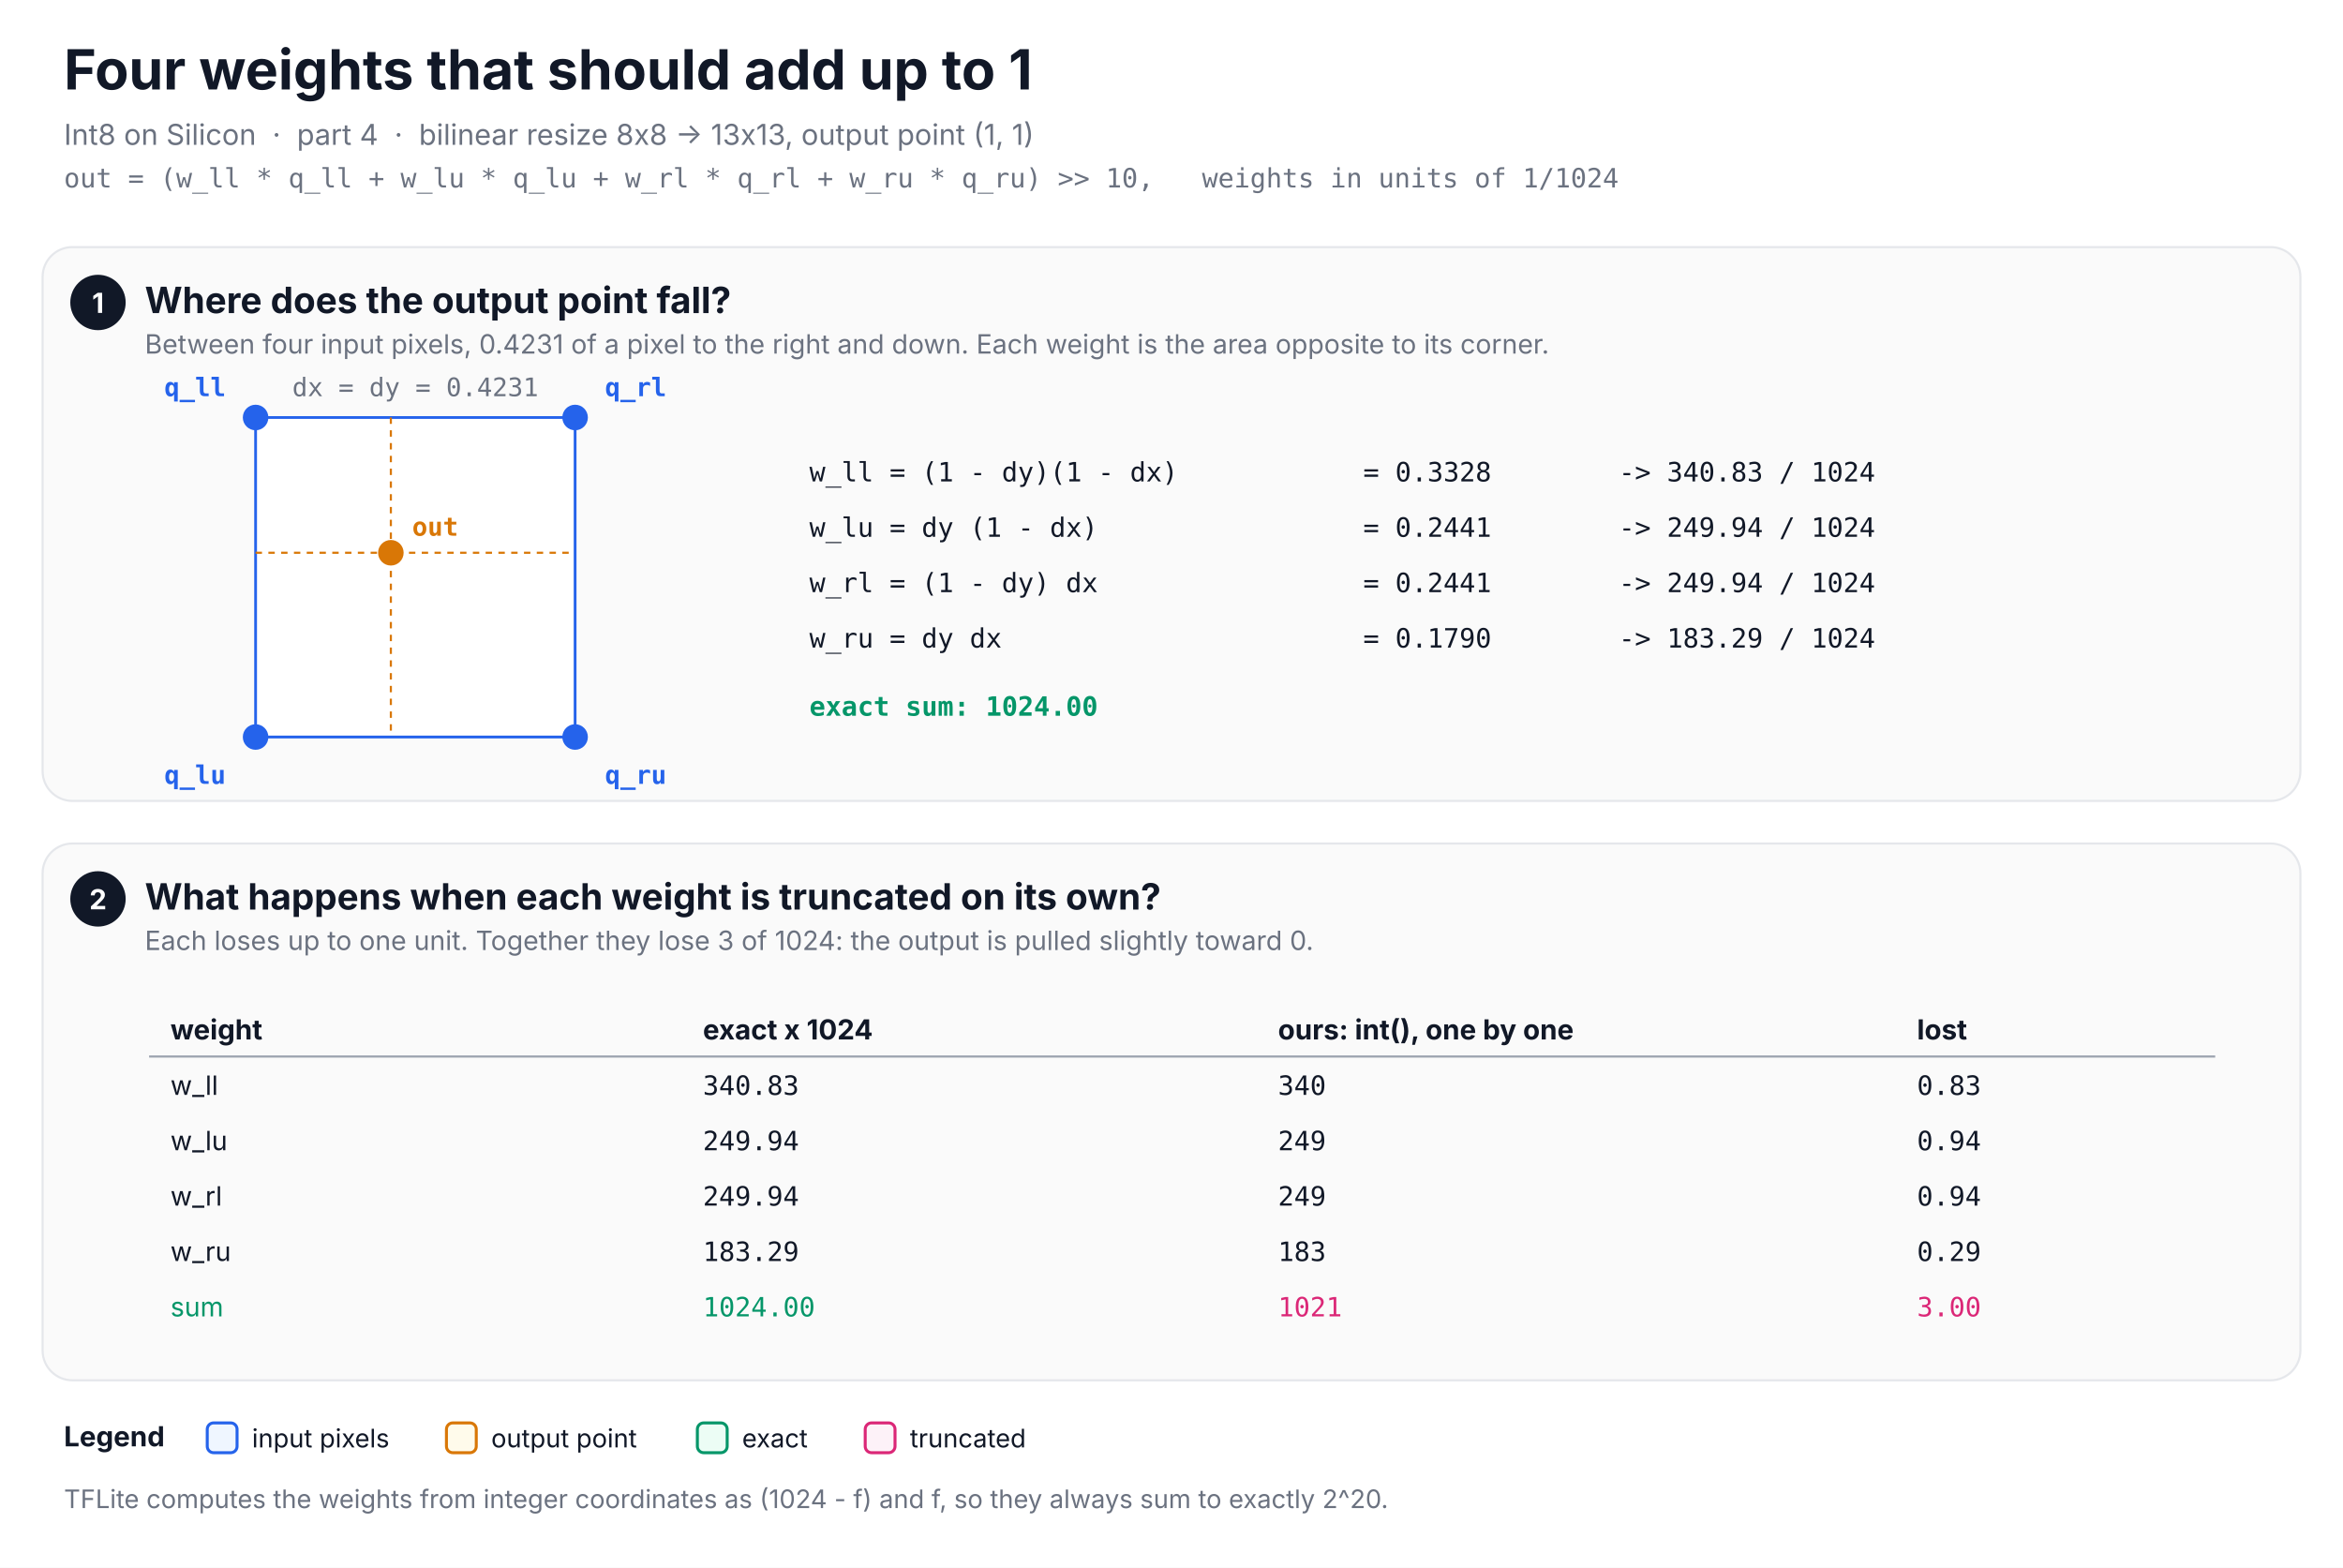
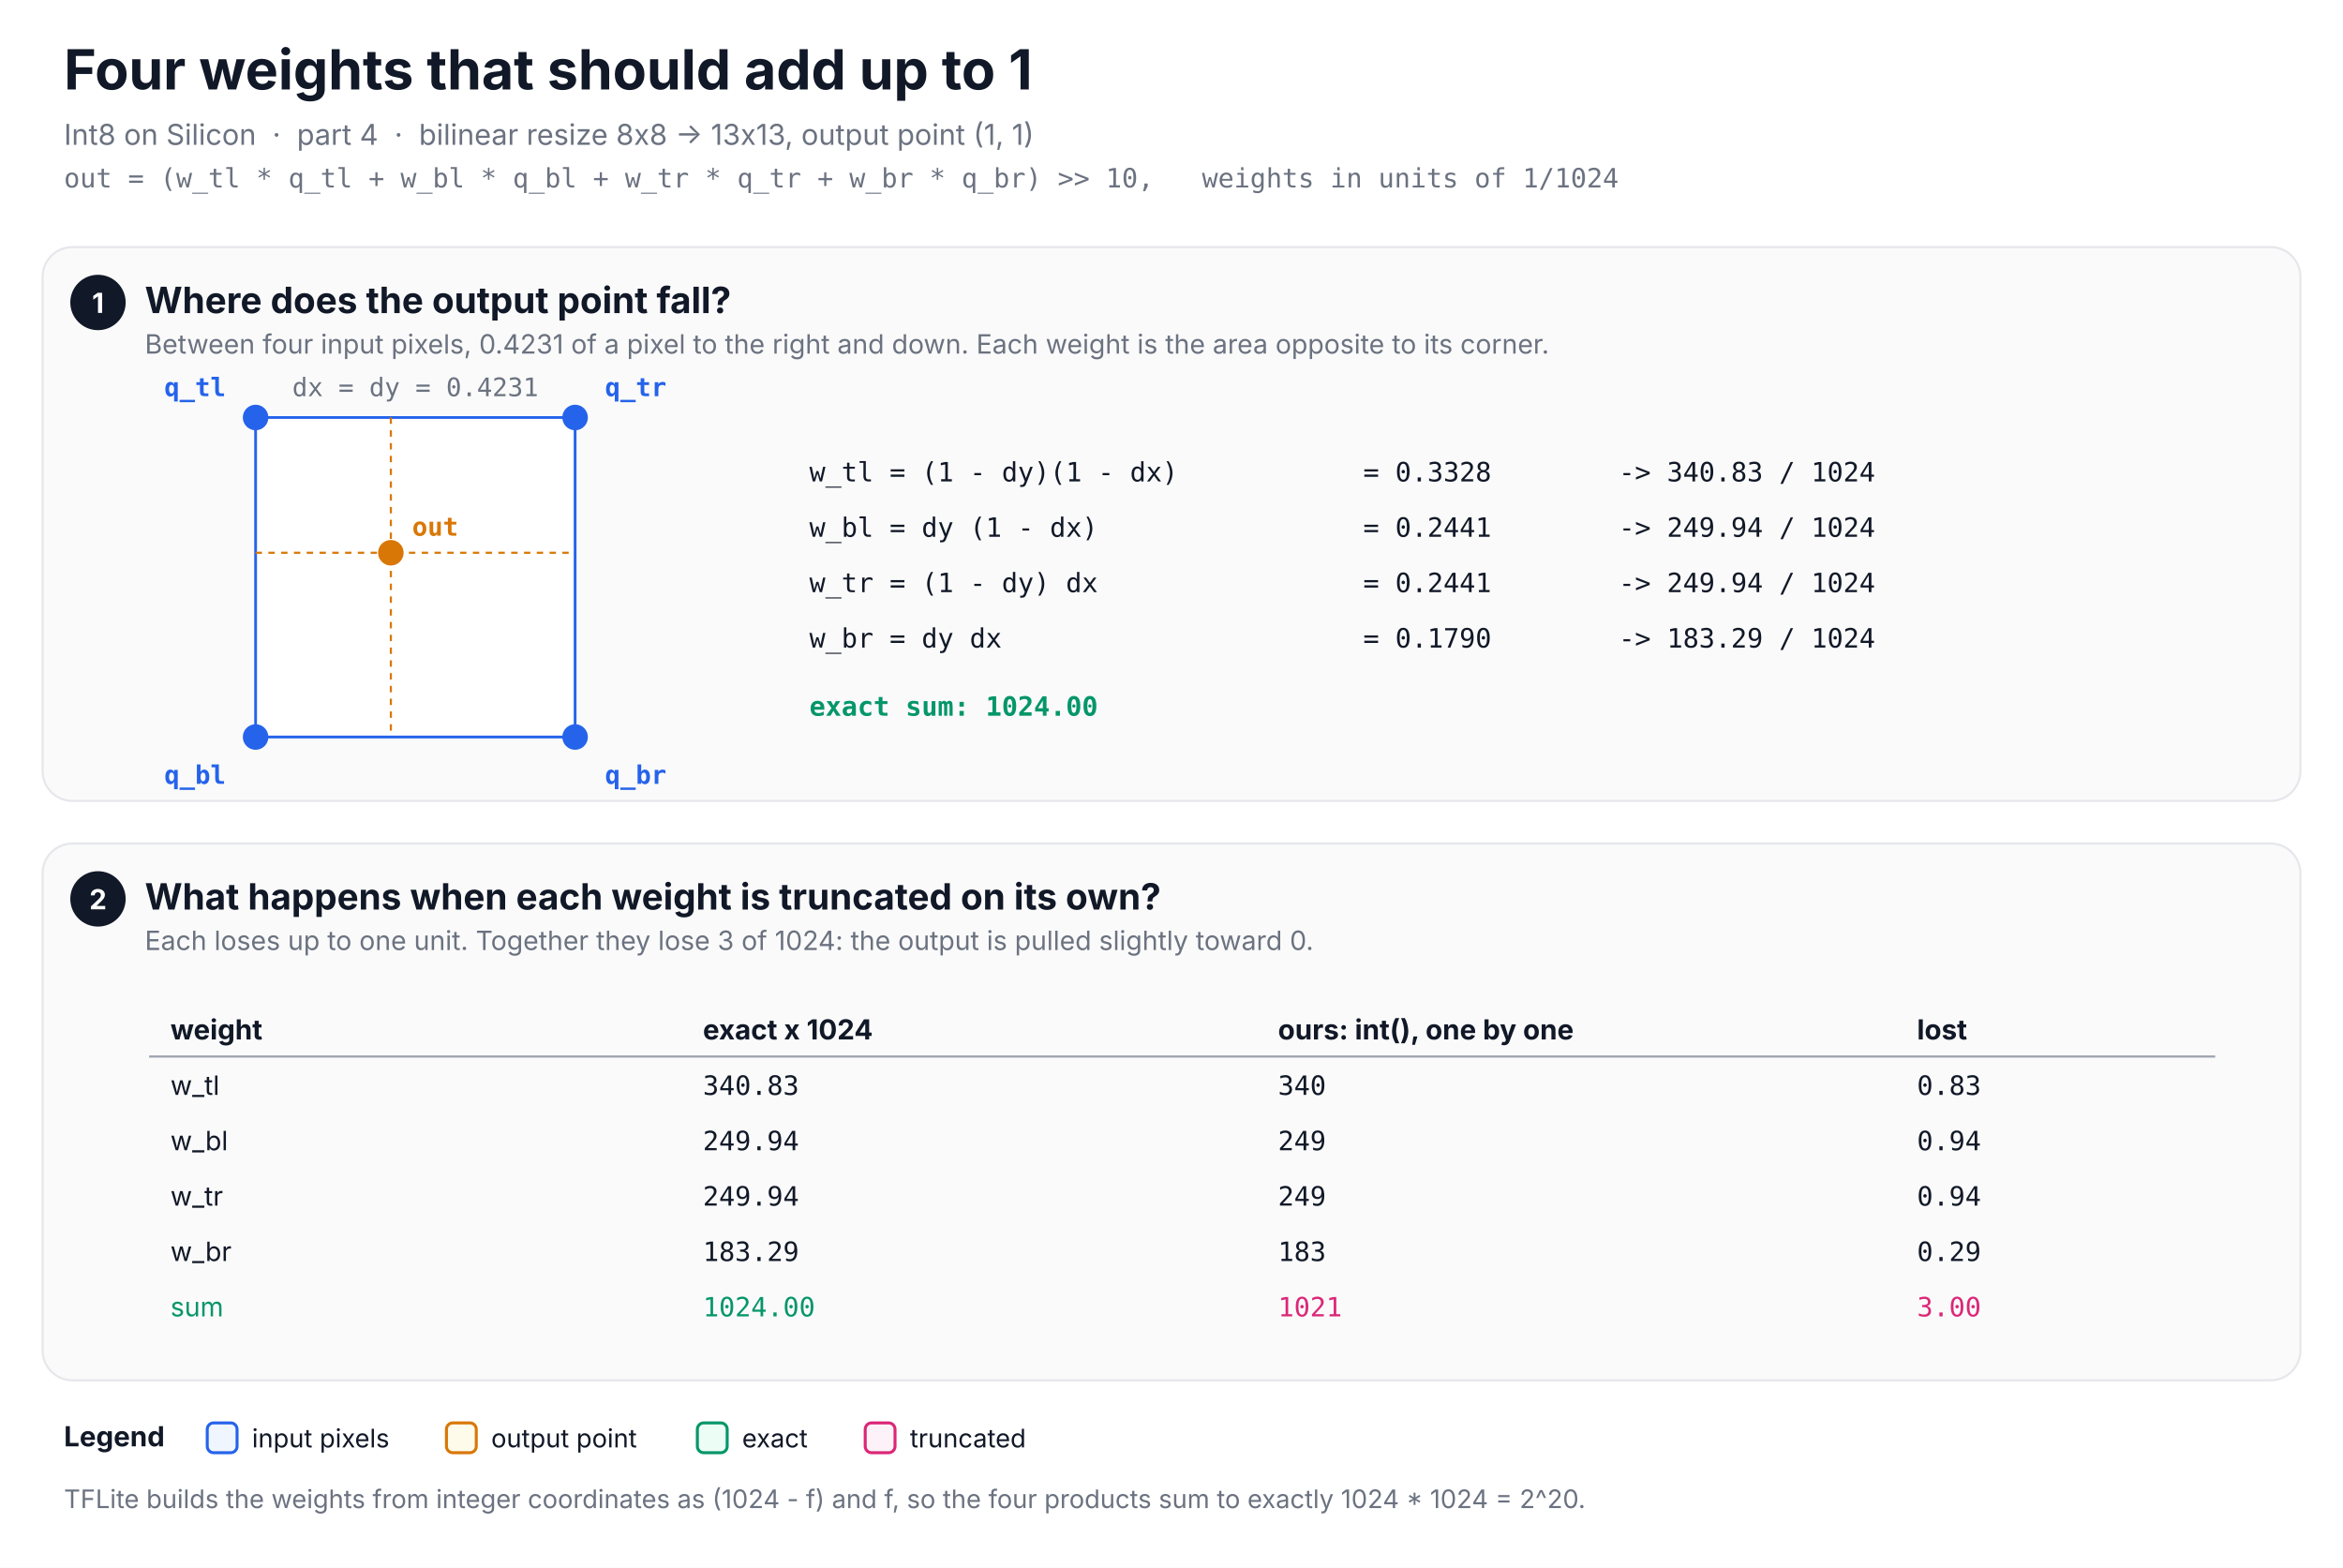
<svg xmlns="http://www.w3.org/2000/svg" width="1100" height="736" viewBox="0 0 1100 736">
  <defs />
  <rect width="1100" height="736" fill="#ffffff" />
  <text x="30.0" y="42.0" font-family="Inter,Segoe UI,Helvetica,Arial,sans-serif" font-size="26" fill="#111827" font-weight="bold" text-anchor="start" xml:space="preserve" style="white-space:pre">Four weights that should add up to 1</text>
  <text x="30.0" y="68.0" font-family="Inter,Segoe UI,Helvetica,Arial,sans-serif" font-size="13.5" fill="#6b7280" font-weight="normal" text-anchor="start" xml:space="preserve" style="white-space:pre">Int8 on Silicon  ·  part 4  ·  bilinear resize 8x8 -&gt; 13x13, output point (1, 1)</text>
-   <text x="30.0" y="88.0" font-family="ui-monospace,SFMono-Regular,Menlo,Consolas,monospace" font-size="12.5" fill="#6b7280" font-weight="normal" text-anchor="start" xml:space="preserve" style="white-space:pre">out = (w_ll * q_ll + w_lu * q_lu + w_rl * q_rl + w_ru * q_ru) &gt;&gt; 10,   weights in units of 1/1024</text>
+   <text x="30.0" y="88.0" font-family="ui-monospace,SFMono-Regular,Menlo,Consolas,monospace" font-size="12.5" fill="#6b7280" font-weight="normal" text-anchor="start" xml:space="preserve" style="white-space:pre">out = (w_tl * q_tl + w_bl * q_bl + w_tr * q_tr + w_br * q_br) &gt;&gt; 10,   weights in units of 1/1024</text>
  <rect x="20.0" y="116.0" width="1060.0" height="260.0" rx="14" fill="#fafafa" fill-opacity="1.0" stroke="#e5e7eb" stroke-width="1" />
  <circle cx="46.0" cy="142.0" r="13" fill="#111827" />
  <text x="46.0" y="146.9" font-family="Inter,Segoe UI,Helvetica,Arial,sans-serif" font-size="13" fill="#fff" font-weight="bold" text-anchor="middle" xml:space="preserve" style="white-space:pre">1</text>
  <text x="68.0" y="147.0" font-family="Inter,Segoe UI,Helvetica,Arial,sans-serif" font-size="17" fill="#111827" font-weight="bold" text-anchor="start" xml:space="preserve" style="white-space:pre">Where does the output point fall?</text>
  <text x="68.0" y="166.0" font-family="Inter,Segoe UI,Helvetica,Arial,sans-serif" font-size="12.5" fill="#6b7280" font-weight="normal" text-anchor="start" xml:space="preserve" style="white-space:pre">Between four input pixels, 0.4231 of a pixel to the right and down. Each weight is the area opposite to its corner.</text>
  <rect x="120.0" y="196.0" width="150.0" height="150.0" rx="2" fill="#ffffff" fill-opacity="1.0" stroke="#2563eb" stroke-width="1.3" />
  <circle cx="120.0" cy="196.0" r="6" fill="#2563eb" />
-   <text x="106.0" y="186.0" font-family="ui-monospace,SFMono-Regular,Menlo,Consolas,monospace" font-size="12" fill="#2563eb" font-weight="bold" text-anchor="end" xml:space="preserve" style="white-space:pre">q_ll</text>
+   <text x="106.0" y="186.0" font-family="ui-monospace,SFMono-Regular,Menlo,Consolas,monospace" font-size="12" fill="#2563eb" font-weight="bold" text-anchor="end" xml:space="preserve" style="white-space:pre">q_tl</text>
  <circle cx="120.0" cy="346.0" r="6" fill="#2563eb" />
-   <text x="106.0" y="368.0" font-family="ui-monospace,SFMono-Regular,Menlo,Consolas,monospace" font-size="12" fill="#2563eb" font-weight="bold" text-anchor="end" xml:space="preserve" style="white-space:pre">q_lu</text>
+   <text x="106.0" y="368.0" font-family="ui-monospace,SFMono-Regular,Menlo,Consolas,monospace" font-size="12" fill="#2563eb" font-weight="bold" text-anchor="end" xml:space="preserve" style="white-space:pre">q_bl</text>
  <circle cx="270.0" cy="196.0" r="6" fill="#2563eb" />
-   <text x="284.0" y="186.0" font-family="ui-monospace,SFMono-Regular,Menlo,Consolas,monospace" font-size="12" fill="#2563eb" font-weight="bold" text-anchor="start" xml:space="preserve" style="white-space:pre">q_rl</text>
+   <text x="284.0" y="186.0" font-family="ui-monospace,SFMono-Regular,Menlo,Consolas,monospace" font-size="12" fill="#2563eb" font-weight="bold" text-anchor="start" xml:space="preserve" style="white-space:pre">q_tr</text>
  <circle cx="270.0" cy="346.0" r="6" fill="#2563eb" />
-   <text x="284.0" y="368.0" font-family="ui-monospace,SFMono-Regular,Menlo,Consolas,monospace" font-size="12" fill="#2563eb" font-weight="bold" text-anchor="start" xml:space="preserve" style="white-space:pre">q_ru</text>
+   <text x="284.0" y="368.0" font-family="ui-monospace,SFMono-Regular,Menlo,Consolas,monospace" font-size="12" fill="#2563eb" font-weight="bold" text-anchor="start" xml:space="preserve" style="white-space:pre">q_br</text>
  <line x1="183.5" y1="196.0" x2="183.5" y2="346.0" stroke="#d97706" stroke-width="1" stroke-dasharray="3 3" />
  <line x1="120.0" y1="259.5" x2="270.0" y2="259.5" stroke="#d97706" stroke-width="1" stroke-dasharray="3 3" />
  <circle cx="183.5" cy="259.5" r="6" fill="#d97706" />
  <text x="193.5" y="251.5" font-family="ui-monospace,SFMono-Regular,Menlo,Consolas,monospace" font-size="12" fill="#d97706" font-weight="bold" text-anchor="start" xml:space="preserve" style="white-space:pre">out</text>
  <text x="195.0" y="186.0" font-family="ui-monospace,SFMono-Regular,Menlo,Consolas,monospace" font-size="12" fill="#6b7280" font-weight="normal" text-anchor="middle" xml:space="preserve" style="white-space:pre">dx = dy = 0.4231</text>
-   <text x="380.0" y="226.0" font-family="ui-monospace,SFMono-Regular,Menlo,Consolas,monospace" font-size="12.5" fill="#111827" font-weight="normal" text-anchor="start" xml:space="preserve" style="white-space:pre">w_ll = (1 - dy)(1 - dx)</text>
+   <text x="380.0" y="226.0" font-family="ui-monospace,SFMono-Regular,Menlo,Consolas,monospace" font-size="12.5" fill="#111827" font-weight="normal" text-anchor="start" xml:space="preserve" style="white-space:pre">w_tl = (1 - dy)(1 - dx)</text>
  <text x="640.0" y="226.0" font-family="ui-monospace,SFMono-Regular,Menlo,Consolas,monospace" font-size="12.5" fill="#111827" font-weight="normal" text-anchor="start" xml:space="preserve" style="white-space:pre">= 0.3328</text>
  <text x="760.0" y="226.0" font-family="ui-monospace,SFMono-Regular,Menlo,Consolas,monospace" font-size="12.5" fill="#111827" font-weight="normal" text-anchor="start" xml:space="preserve" style="white-space:pre">-&gt; 340.83 / 1024</text>
-   <text x="380.0" y="252.0" font-family="ui-monospace,SFMono-Regular,Menlo,Consolas,monospace" font-size="12.5" fill="#111827" font-weight="normal" text-anchor="start" xml:space="preserve" style="white-space:pre">w_lu = dy (1 - dx)</text>
+   <text x="380.0" y="252.0" font-family="ui-monospace,SFMono-Regular,Menlo,Consolas,monospace" font-size="12.5" fill="#111827" font-weight="normal" text-anchor="start" xml:space="preserve" style="white-space:pre">w_bl = dy (1 - dx)</text>
  <text x="640.0" y="252.0" font-family="ui-monospace,SFMono-Regular,Menlo,Consolas,monospace" font-size="12.5" fill="#111827" font-weight="normal" text-anchor="start" xml:space="preserve" style="white-space:pre">= 0.2441</text>
  <text x="760.0" y="252.0" font-family="ui-monospace,SFMono-Regular,Menlo,Consolas,monospace" font-size="12.5" fill="#111827" font-weight="normal" text-anchor="start" xml:space="preserve" style="white-space:pre">-&gt; 249.94 / 1024</text>
-   <text x="380.0" y="278.0" font-family="ui-monospace,SFMono-Regular,Menlo,Consolas,monospace" font-size="12.5" fill="#111827" font-weight="normal" text-anchor="start" xml:space="preserve" style="white-space:pre">w_rl = (1 - dy) dx</text>
+   <text x="380.0" y="278.0" font-family="ui-monospace,SFMono-Regular,Menlo,Consolas,monospace" font-size="12.5" fill="#111827" font-weight="normal" text-anchor="start" xml:space="preserve" style="white-space:pre">w_tr = (1 - dy) dx</text>
  <text x="640.0" y="278.0" font-family="ui-monospace,SFMono-Regular,Menlo,Consolas,monospace" font-size="12.5" fill="#111827" font-weight="normal" text-anchor="start" xml:space="preserve" style="white-space:pre">= 0.2441</text>
  <text x="760.0" y="278.0" font-family="ui-monospace,SFMono-Regular,Menlo,Consolas,monospace" font-size="12.5" fill="#111827" font-weight="normal" text-anchor="start" xml:space="preserve" style="white-space:pre">-&gt; 249.94 / 1024</text>
-   <text x="380.0" y="304.0" font-family="ui-monospace,SFMono-Regular,Menlo,Consolas,monospace" font-size="12.5" fill="#111827" font-weight="normal" text-anchor="start" xml:space="preserve" style="white-space:pre">w_ru = dy dx</text>
+   <text x="380.0" y="304.0" font-family="ui-monospace,SFMono-Regular,Menlo,Consolas,monospace" font-size="12.5" fill="#111827" font-weight="normal" text-anchor="start" xml:space="preserve" style="white-space:pre">w_br = dy dx</text>
  <text x="640.0" y="304.0" font-family="ui-monospace,SFMono-Regular,Menlo,Consolas,monospace" font-size="12.5" fill="#111827" font-weight="normal" text-anchor="start" xml:space="preserve" style="white-space:pre">= 0.1790</text>
  <text x="760.0" y="304.0" font-family="ui-monospace,SFMono-Regular,Menlo,Consolas,monospace" font-size="12.5" fill="#111827" font-weight="normal" text-anchor="start" xml:space="preserve" style="white-space:pre">-&gt; 183.29 / 1024</text>
  <text x="380.0" y="336.0" font-family="ui-monospace,SFMono-Regular,Menlo,Consolas,monospace" font-size="12.5" fill="#059669" font-weight="bold" text-anchor="start" xml:space="preserve" style="white-space:pre">exact sum: 1024.00</text>
  <rect x="20.0" y="396.0" width="1060.0" height="252.0" rx="14" fill="#fafafa" fill-opacity="1.0" stroke="#e5e7eb" stroke-width="1" />
  <circle cx="46.0" cy="422.0" r="13" fill="#111827" />
  <text x="46.0" y="426.9" font-family="Inter,Segoe UI,Helvetica,Arial,sans-serif" font-size="13" fill="#fff" font-weight="bold" text-anchor="middle" xml:space="preserve" style="white-space:pre">2</text>
  <text x="68.0" y="427.0" font-family="Inter,Segoe UI,Helvetica,Arial,sans-serif" font-size="17" fill="#111827" font-weight="bold" text-anchor="start" xml:space="preserve" style="white-space:pre">What happens when each weight is truncated on its own?</text>
  <text x="68.0" y="446.0" font-family="Inter,Segoe UI,Helvetica,Arial,sans-serif" font-size="12.5" fill="#6b7280" font-weight="normal" text-anchor="start" xml:space="preserve" style="white-space:pre">Each loses up to one unit. Together they lose 3 of 1024: the output is pulled slightly toward 0.</text>
  <text x="80.0" y="488.0" font-family="Inter,Segoe UI,Helvetica,Arial,sans-serif" font-size="13" fill="#111827" font-weight="bold" text-anchor="start" xml:space="preserve" style="white-space:pre">weight</text>
  <text x="330.0" y="488.0" font-family="Inter,Segoe UI,Helvetica,Arial,sans-serif" font-size="13" fill="#111827" font-weight="bold" text-anchor="start" xml:space="preserve" style="white-space:pre">exact x 1024</text>
  <text x="600.0" y="488.0" font-family="Inter,Segoe UI,Helvetica,Arial,sans-serif" font-size="13" fill="#111827" font-weight="bold" text-anchor="start" xml:space="preserve" style="white-space:pre">ours: int(), one by one</text>
  <text x="900.0" y="488.0" font-family="Inter,Segoe UI,Helvetica,Arial,sans-serif" font-size="13" fill="#111827" font-weight="bold" text-anchor="start" xml:space="preserve" style="white-space:pre">lost</text>
  <line x1="70.0" y1="496.0" x2="1040.0" y2="496.0" stroke="#9ca3af" stroke-width="1" />
-   <text x="80.0" y="514.0" font-family="Inter,Segoe UI,Helvetica,Arial,sans-serif" font-size="12.5" fill="#111827" font-weight="normal" text-anchor="start" xml:space="preserve" style="white-space:pre">w_ll</text>
+   <text x="80.0" y="514.0" font-family="Inter,Segoe UI,Helvetica,Arial,sans-serif" font-size="12.5" fill="#111827" font-weight="normal" text-anchor="start" xml:space="preserve" style="white-space:pre">w_tl</text>
  <text x="330.0" y="514.0" font-family="ui-monospace,SFMono-Regular,Menlo,Consolas,monospace" font-size="12.5" fill="#111827" font-weight="normal" text-anchor="start" xml:space="preserve" style="white-space:pre">340.83</text>
  <text x="600.0" y="514.0" font-family="ui-monospace,SFMono-Regular,Menlo,Consolas,monospace" font-size="12.5" fill="#111827" font-weight="normal" text-anchor="start" xml:space="preserve" style="white-space:pre">340</text>
  <text x="900.0" y="514.0" font-family="ui-monospace,SFMono-Regular,Menlo,Consolas,monospace" font-size="12.5" fill="#111827" font-weight="normal" text-anchor="start" xml:space="preserve" style="white-space:pre">0.83</text>
-   <text x="80.0" y="540.0" font-family="Inter,Segoe UI,Helvetica,Arial,sans-serif" font-size="12.5" fill="#111827" font-weight="normal" text-anchor="start" xml:space="preserve" style="white-space:pre">w_lu</text>
+   <text x="80.0" y="540.0" font-family="Inter,Segoe UI,Helvetica,Arial,sans-serif" font-size="12.5" fill="#111827" font-weight="normal" text-anchor="start" xml:space="preserve" style="white-space:pre">w_bl</text>
  <text x="330.0" y="540.0" font-family="ui-monospace,SFMono-Regular,Menlo,Consolas,monospace" font-size="12.5" fill="#111827" font-weight="normal" text-anchor="start" xml:space="preserve" style="white-space:pre">249.94</text>
  <text x="600.0" y="540.0" font-family="ui-monospace,SFMono-Regular,Menlo,Consolas,monospace" font-size="12.5" fill="#111827" font-weight="normal" text-anchor="start" xml:space="preserve" style="white-space:pre">249</text>
  <text x="900.0" y="540.0" font-family="ui-monospace,SFMono-Regular,Menlo,Consolas,monospace" font-size="12.5" fill="#111827" font-weight="normal" text-anchor="start" xml:space="preserve" style="white-space:pre">0.94</text>
-   <text x="80.0" y="566.0" font-family="Inter,Segoe UI,Helvetica,Arial,sans-serif" font-size="12.5" fill="#111827" font-weight="normal" text-anchor="start" xml:space="preserve" style="white-space:pre">w_rl</text>
+   <text x="80.0" y="566.0" font-family="Inter,Segoe UI,Helvetica,Arial,sans-serif" font-size="12.5" fill="#111827" font-weight="normal" text-anchor="start" xml:space="preserve" style="white-space:pre">w_tr</text>
  <text x="330.0" y="566.0" font-family="ui-monospace,SFMono-Regular,Menlo,Consolas,monospace" font-size="12.5" fill="#111827" font-weight="normal" text-anchor="start" xml:space="preserve" style="white-space:pre">249.94</text>
  <text x="600.0" y="566.0" font-family="ui-monospace,SFMono-Regular,Menlo,Consolas,monospace" font-size="12.5" fill="#111827" font-weight="normal" text-anchor="start" xml:space="preserve" style="white-space:pre">249</text>
  <text x="900.0" y="566.0" font-family="ui-monospace,SFMono-Regular,Menlo,Consolas,monospace" font-size="12.5" fill="#111827" font-weight="normal" text-anchor="start" xml:space="preserve" style="white-space:pre">0.94</text>
-   <text x="80.0" y="592.0" font-family="Inter,Segoe UI,Helvetica,Arial,sans-serif" font-size="12.5" fill="#111827" font-weight="normal" text-anchor="start" xml:space="preserve" style="white-space:pre">w_ru</text>
+   <text x="80.0" y="592.0" font-family="Inter,Segoe UI,Helvetica,Arial,sans-serif" font-size="12.5" fill="#111827" font-weight="normal" text-anchor="start" xml:space="preserve" style="white-space:pre">w_br</text>
  <text x="330.0" y="592.0" font-family="ui-monospace,SFMono-Regular,Menlo,Consolas,monospace" font-size="12.5" fill="#111827" font-weight="normal" text-anchor="start" xml:space="preserve" style="white-space:pre">183.29</text>
  <text x="600.0" y="592.0" font-family="ui-monospace,SFMono-Regular,Menlo,Consolas,monospace" font-size="12.5" fill="#111827" font-weight="normal" text-anchor="start" xml:space="preserve" style="white-space:pre">183</text>
  <text x="900.0" y="592.0" font-family="ui-monospace,SFMono-Regular,Menlo,Consolas,monospace" font-size="12.5" fill="#111827" font-weight="normal" text-anchor="start" xml:space="preserve" style="white-space:pre">0.29</text>
  <text x="80.0" y="618.0" font-family="Inter,Segoe UI,Helvetica,Arial,sans-serif" font-size="12.5" fill="#059669" font-weight="normal" text-anchor="start" xml:space="preserve" style="white-space:pre">sum</text>
  <text x="330.0" y="618.0" font-family="ui-monospace,SFMono-Regular,Menlo,Consolas,monospace" font-size="12.5" fill="#059669" font-weight="normal" text-anchor="start" xml:space="preserve" style="white-space:pre">1024.00</text>
  <text x="600.0" y="618.0" font-family="ui-monospace,SFMono-Regular,Menlo,Consolas,monospace" font-size="12.5" fill="#db2777" font-weight="normal" text-anchor="start" xml:space="preserve" style="white-space:pre">1021</text>
  <text x="900.0" y="618.0" font-family="ui-monospace,SFMono-Regular,Menlo,Consolas,monospace" font-size="12.5" fill="#db2777" font-weight="normal" text-anchor="start" xml:space="preserve" style="white-space:pre">3.00</text>
  <text x="30.0" y="679.0" font-family="Inter,Segoe UI,Helvetica,Arial,sans-serif" font-size="13" fill="#111827" font-weight="bold" text-anchor="start" xml:space="preserve" style="white-space:pre">Legend</text>
  <rect x="97.3" y="668.0" width="14.0" height="14.0" rx="3" fill="#eff6ff" fill-opacity="1.0" stroke="#2563eb" stroke-width="1.4" />
  <text x="118.3" y="679.5" font-family="Inter,Segoe UI,Helvetica,Arial,sans-serif" font-size="12" fill="#111827" font-weight="normal" text-anchor="start" xml:space="preserve" style="white-space:pre">input pixels</text>
  <rect x="209.6" y="668.0" width="14.0" height="14.0" rx="3" fill="#fffbeb" fill-opacity="1.0" stroke="#d97706" stroke-width="1.4" />
  <text x="230.6" y="679.5" font-family="Inter,Segoe UI,Helvetica,Arial,sans-serif" font-size="12" fill="#111827" font-weight="normal" text-anchor="start" xml:space="preserve" style="white-space:pre">output point</text>
  <rect x="327.4" y="668.0" width="14.0" height="14.0" rx="3" fill="#ecfdf5" fill-opacity="1.0" stroke="#059669" stroke-width="1.4" />
  <text x="348.4" y="679.5" font-family="Inter,Segoe UI,Helvetica,Arial,sans-serif" font-size="12" fill="#111827" font-weight="normal" text-anchor="start" xml:space="preserve" style="white-space:pre">exact</text>
  <rect x="406.2" y="668.0" width="14.0" height="14.0" rx="3" fill="#fdf2f8" fill-opacity="1.0" stroke="#db2777" stroke-width="1.4" />
  <text x="427.2" y="679.5" font-family="Inter,Segoe UI,Helvetica,Arial,sans-serif" font-size="12" fill="#111827" font-weight="normal" text-anchor="start" xml:space="preserve" style="white-space:pre">truncated</text>
-   <text x="30.0" y="708.0" font-family="Inter,Segoe UI,Helvetica,Arial,sans-serif" font-size="12" fill="#6b7280" font-weight="normal" text-anchor="start" xml:space="preserve" style="white-space:pre">TFLite computes the weights from integer coordinates as (1024 - f) and f, so they always sum to exactly 2^20.</text>
+   <text x="30.0" y="708.0" font-family="Inter,Segoe UI,Helvetica,Arial,sans-serif" font-size="12" fill="#6b7280" font-weight="normal" text-anchor="start" xml:space="preserve" style="white-space:pre">TFLite builds the weights from integer coordinates as (1024 - f) and f, so the four products sum to exactly 1024 * 1024 = 2^20.</text>
</svg>
